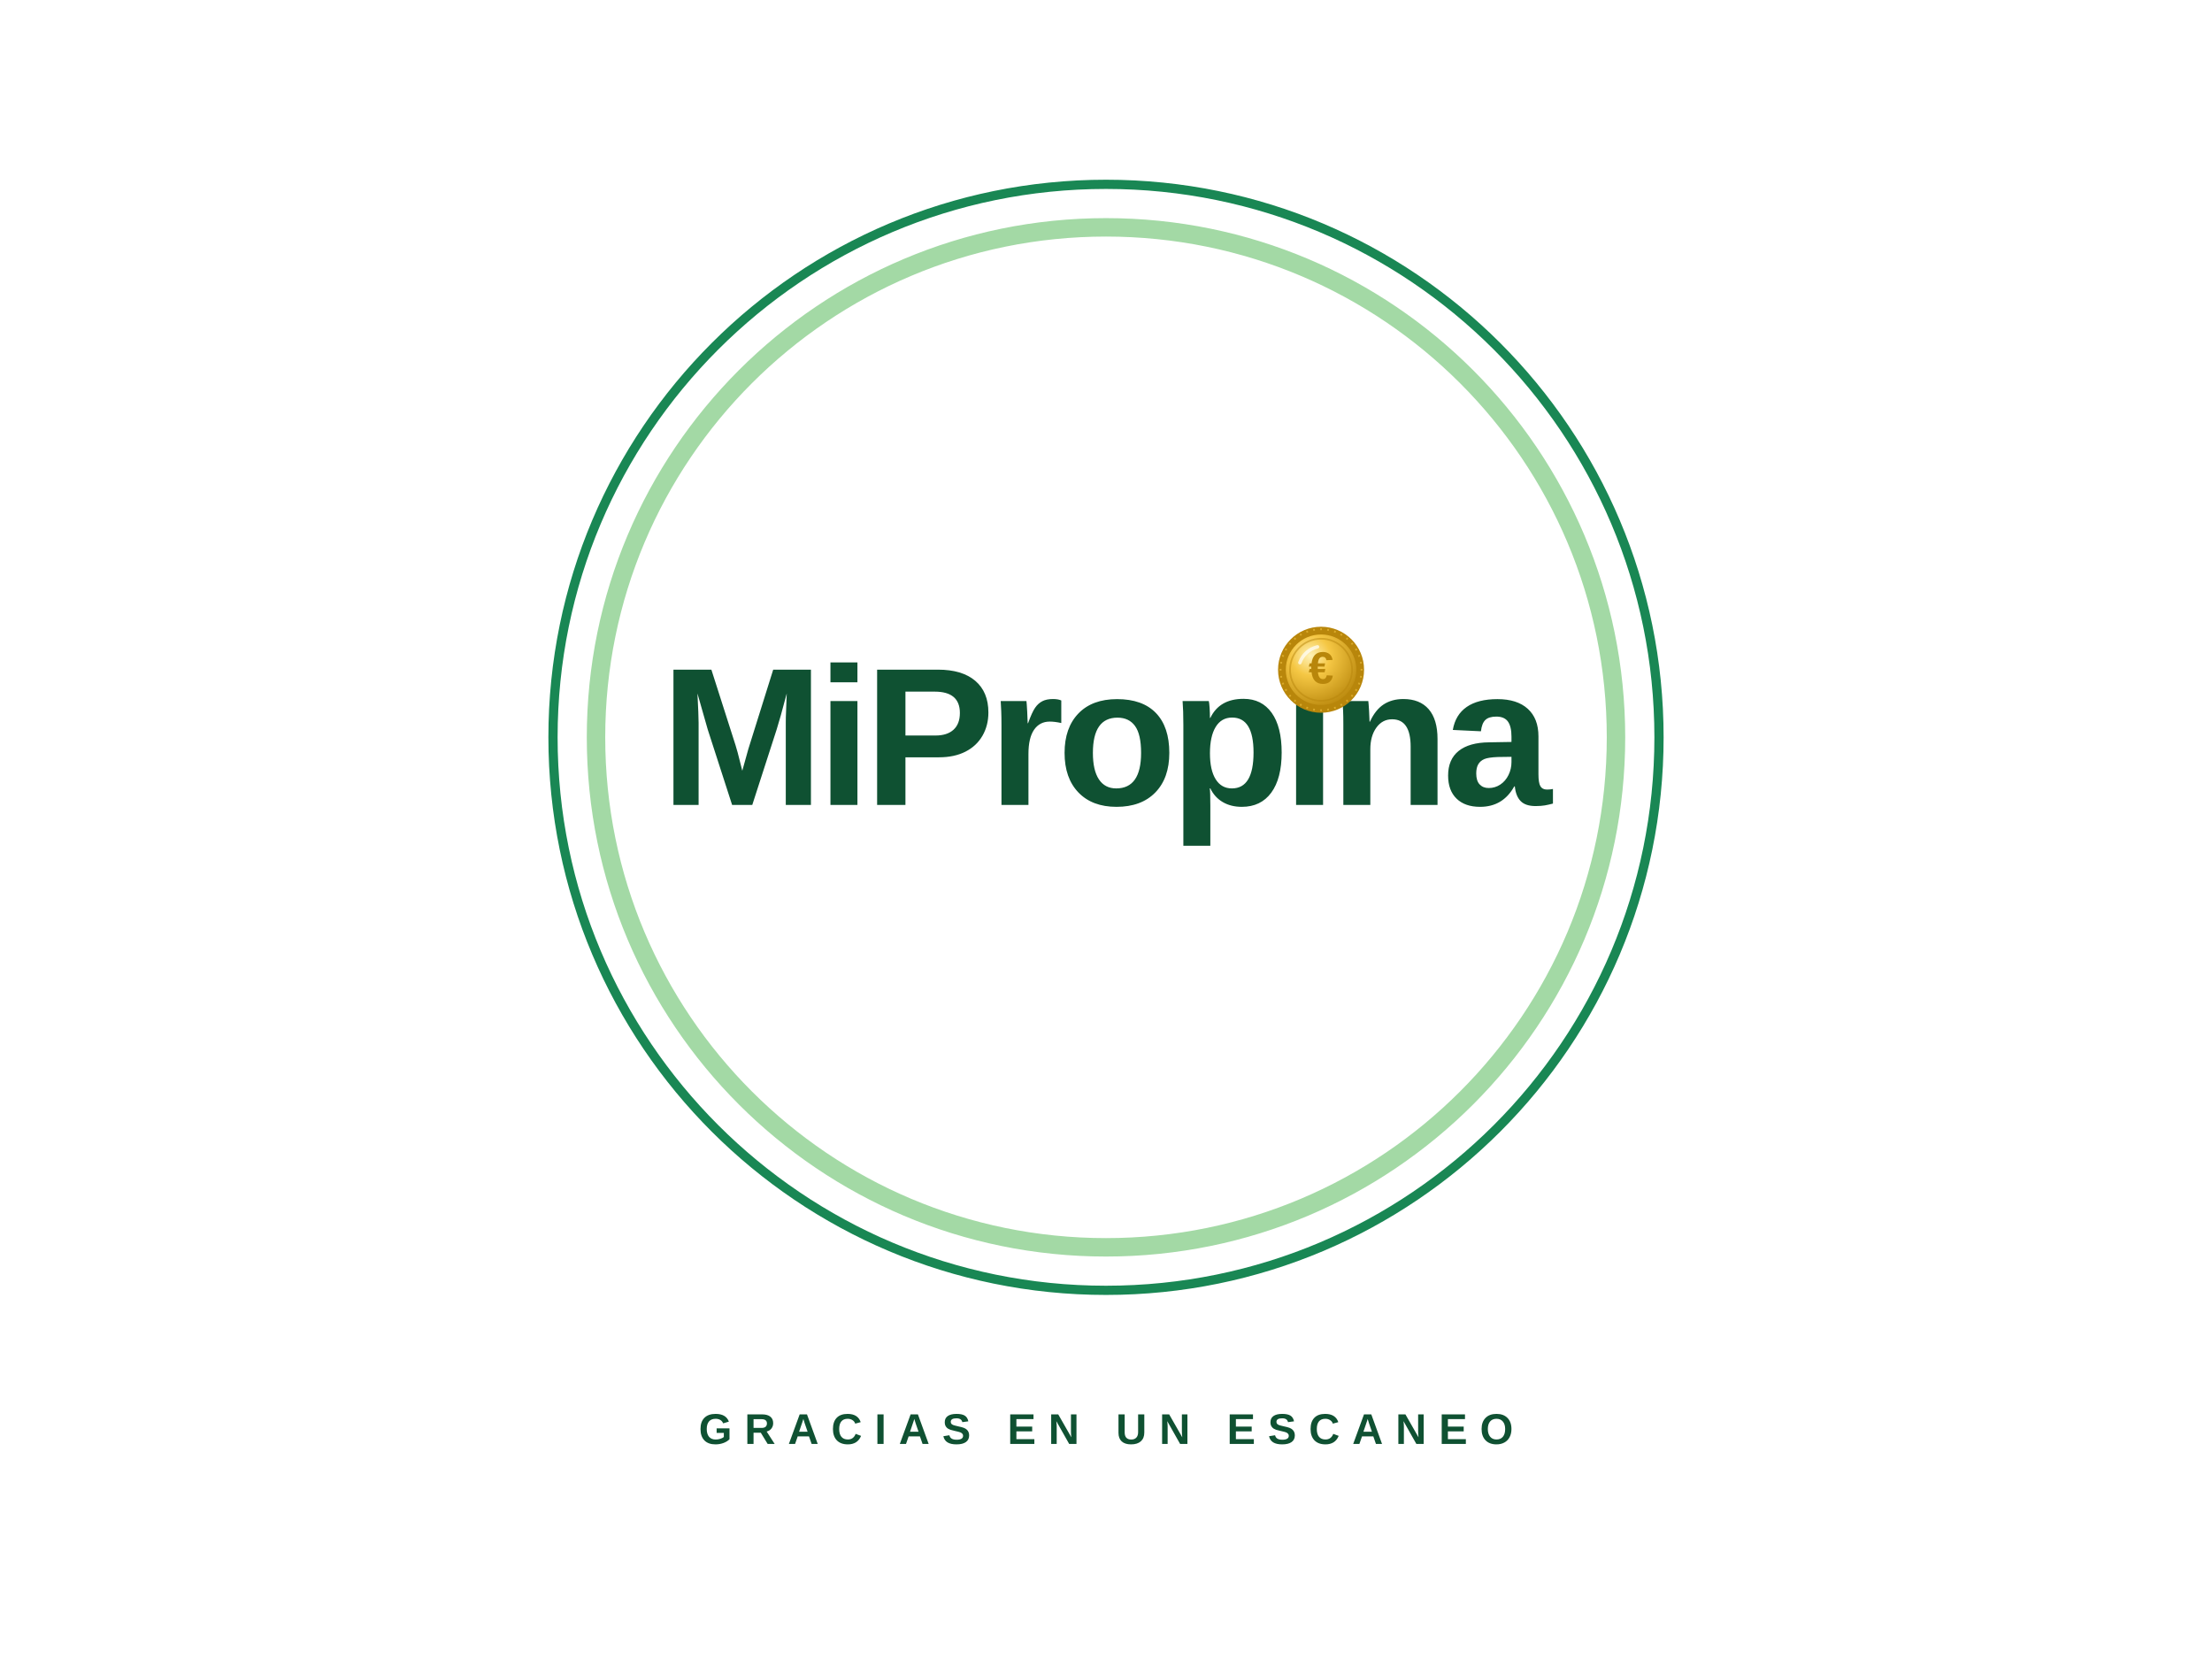
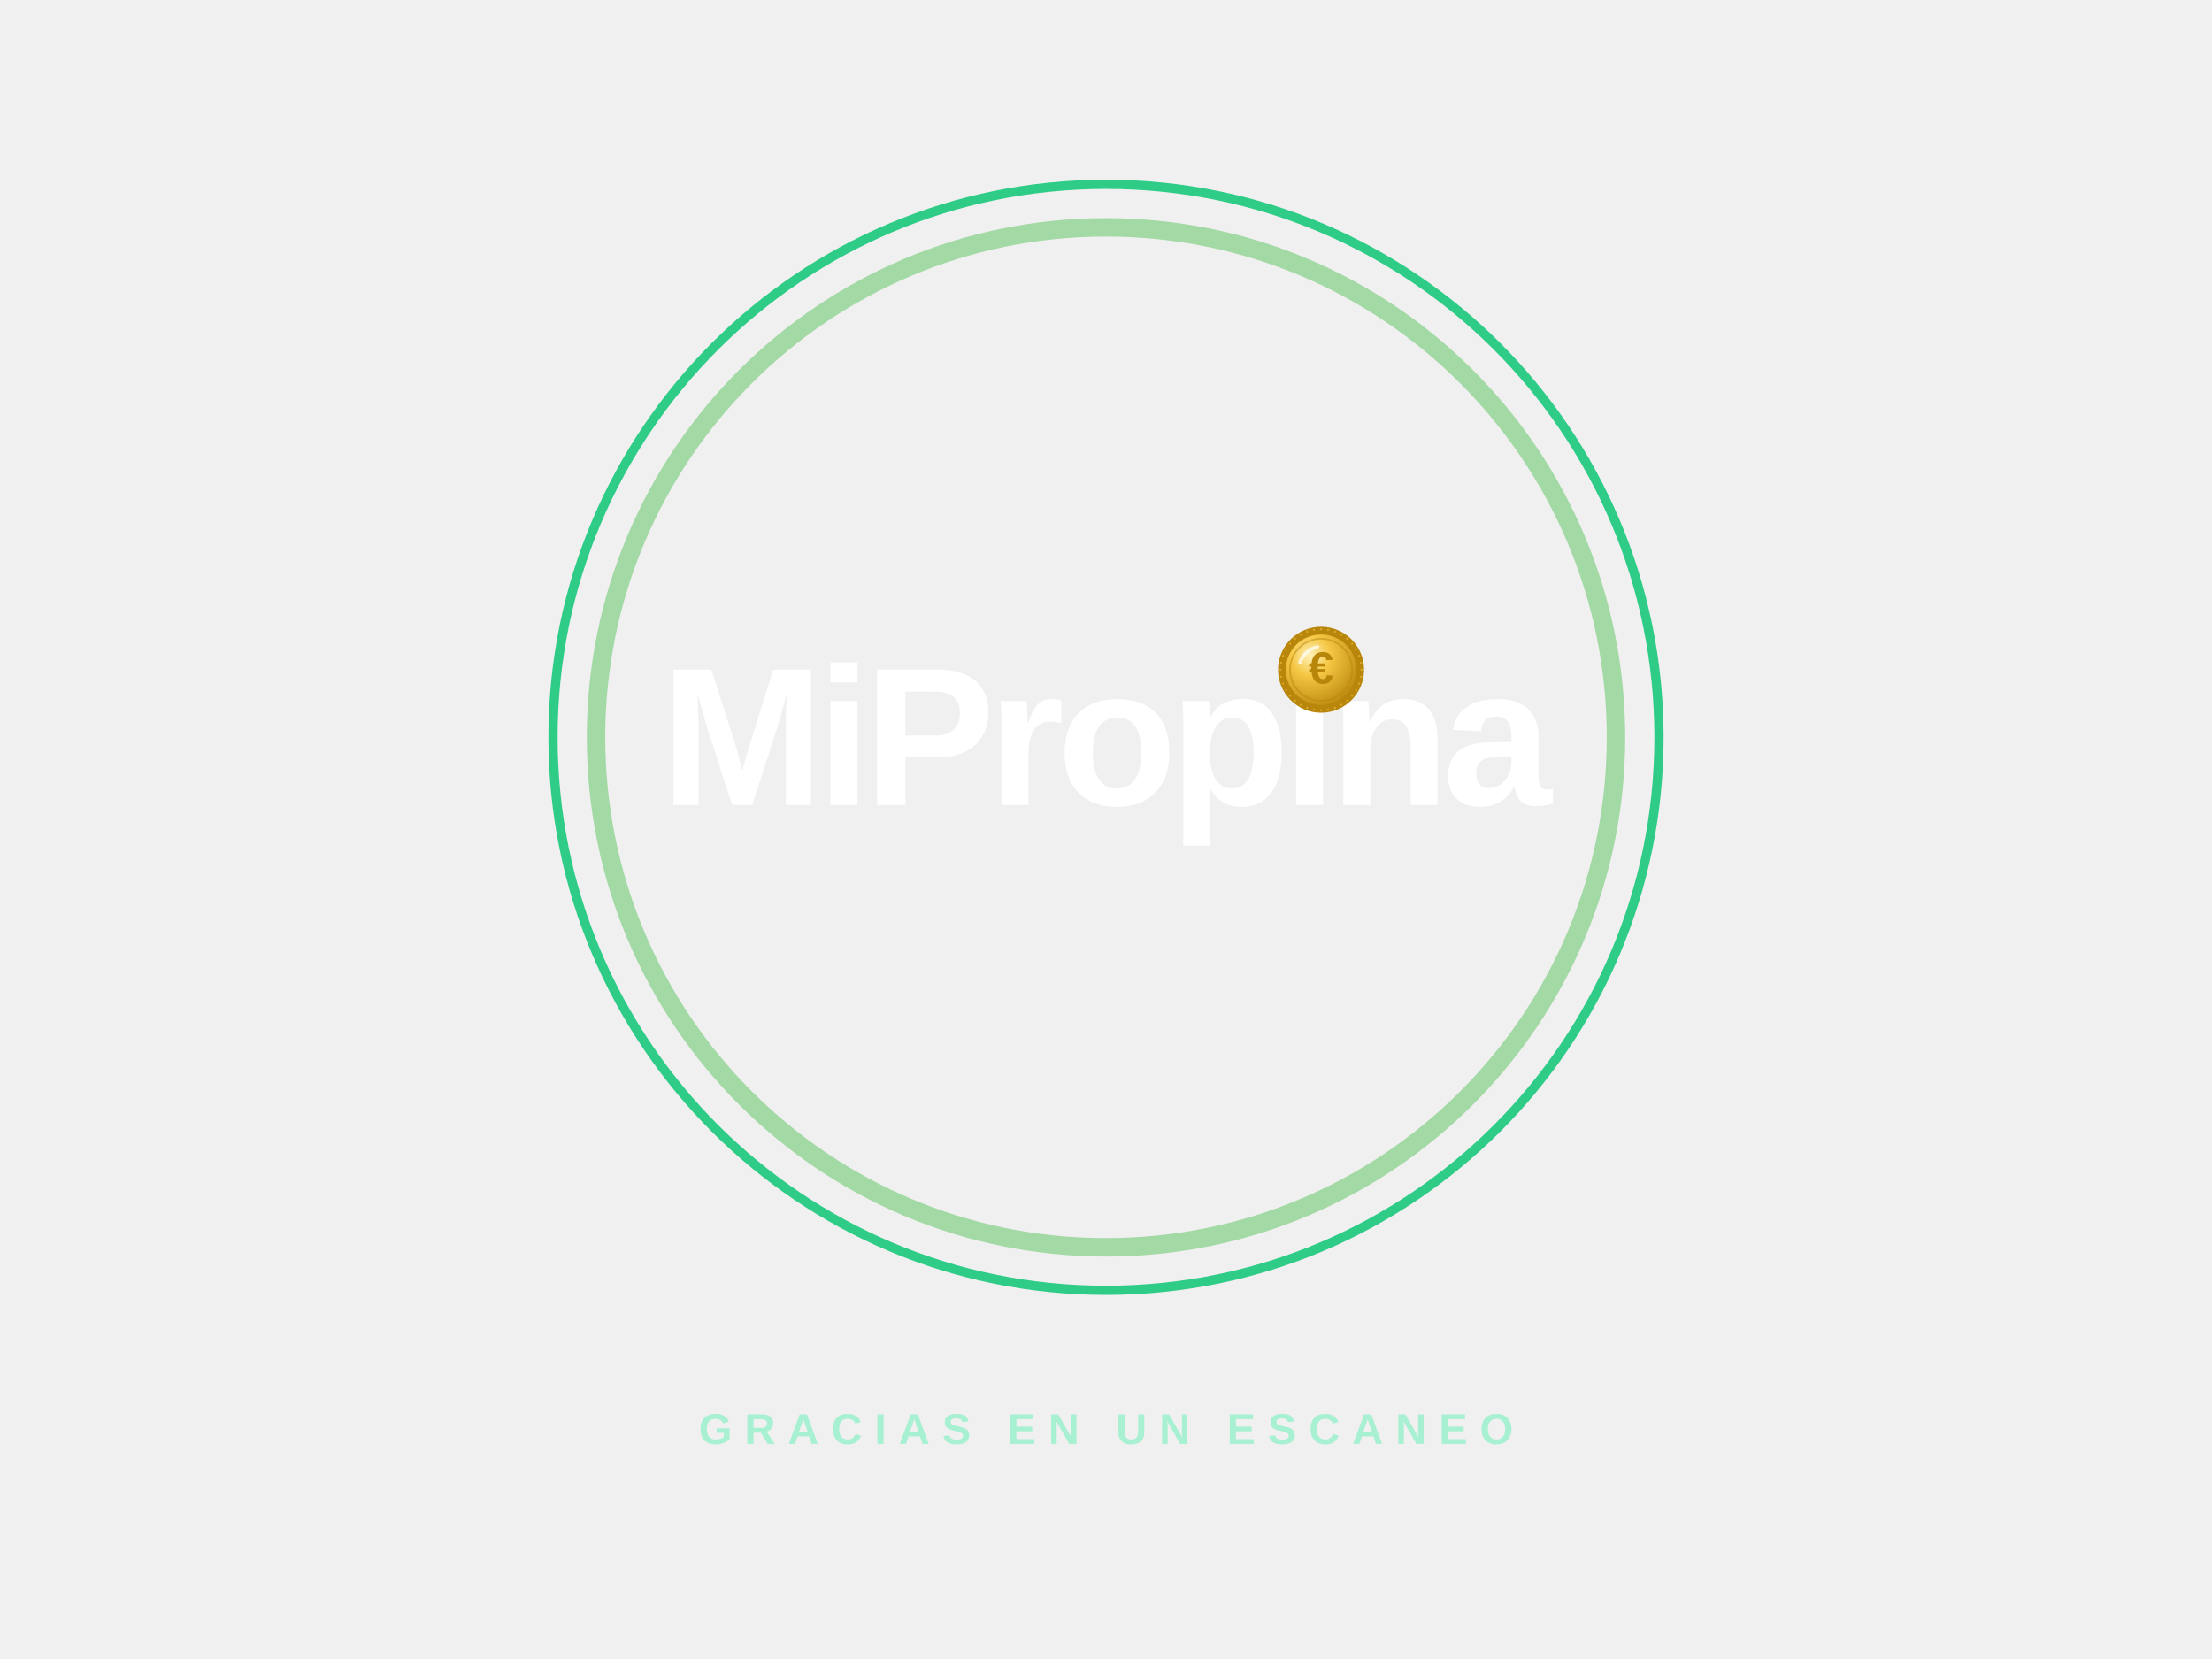
<svg xmlns="http://www.w3.org/2000/svg" viewBox="0 0 720 540" width="720" height="540">
-   <rect width="720" height="540" fill="#FFFFFF" />
-   <circle cx="360" cy="240" r="180" fill="none" stroke="#198754" stroke-width="3" />
+   <circle cx="360" cy="240" r="180" fill="none" stroke="#2ECC87" stroke-width="3" />
  <circle cx="360" cy="240" r="166" fill="none" stroke="#A3D9A5" stroke-width="6" />
-   <text x="360" y="262" font-family="Inter Tight, Arial, sans-serif" font-size="64" font-weight="700" fill="#0F5132" text-anchor="middle" letter-spacing="-2.4">MiPropina</text>
-   <rect x="420" y="206" width="20" height="22" fill="#FFFFFF" />
+   <text x="360" y="262" font-family="Inter Tight, Arial, sans-serif" font-size="64" font-weight="700" fill="#FFFFFF" text-anchor="middle" letter-spacing="-2.4">MiPropina</text>
  <g transform="translate(430, 218)">
    <defs>
      <radialGradient id="coin-verde" cx="35%" cy="30%" r="80%">
        <stop offset="0%" stop-color="#FFF2B8" />
        <stop offset="35%" stop-color="#F5C744" />
        <stop offset="100%" stop-color="#B8860B" />
      </radialGradient>
    </defs>
    <ellipse cx="0" cy="2.1" rx="13.3" ry="3.5" fill="rgba(0,0,0,0.18)" />
    <circle cx="0" cy="0" r="14" fill="#B8860B" />
    <line x1="13.50" y1="0.00" x2="12.88" y2="0.00" stroke="#F5C744" stroke-width="0.56" opacity="0.55" />
    <line x1="13.29" y1="2.34" x2="12.68" y2="2.24" stroke="#F5C744" stroke-width="0.56" opacity="0.55" />
    <line x1="12.69" y1="4.62" x2="12.10" y2="4.41" stroke="#F5C744" stroke-width="0.56" opacity="0.55" />
    <line x1="11.69" y1="6.75" x2="11.15" y2="6.44" stroke="#F5C744" stroke-width="0.56" opacity="0.55" />
    <line x1="10.34" y1="8.68" x2="9.87" y2="8.28" stroke="#F5C744" stroke-width="0.56" opacity="0.55" />
    <line x1="8.68" y1="10.34" x2="8.28" y2="9.87" stroke="#F5C744" stroke-width="0.56" opacity="0.55" />
    <line x1="6.75" y1="11.69" x2="6.44" y2="11.15" stroke="#F5C744" stroke-width="0.56" opacity="0.55" />
    <line x1="4.62" y1="12.69" x2="4.41" y2="12.10" stroke="#F5C744" stroke-width="0.56" opacity="0.55" />
    <line x1="2.34" y1="13.29" x2="2.24" y2="12.68" stroke="#F5C744" stroke-width="0.56" opacity="0.55" />
    <line x1="0.00" y1="13.50" x2="0.00" y2="12.88" stroke="#F5C744" stroke-width="0.56" opacity="0.55" />
    <line x1="-2.34" y1="13.29" x2="-2.24" y2="12.68" stroke="#F5C744" stroke-width="0.56" opacity="0.55" />
    <line x1="-4.62" y1="12.69" x2="-4.41" y2="12.10" stroke="#F5C744" stroke-width="0.56" opacity="0.55" />
    <line x1="-6.75" y1="11.69" x2="-6.44" y2="11.15" stroke="#F5C744" stroke-width="0.56" opacity="0.55" />
    <line x1="-8.68" y1="10.34" x2="-8.28" y2="9.87" stroke="#F5C744" stroke-width="0.56" opacity="0.55" />
    <line x1="-10.34" y1="8.68" x2="-9.87" y2="8.28" stroke="#F5C744" stroke-width="0.56" opacity="0.55" />
    <line x1="-11.69" y1="6.75" x2="-11.15" y2="6.44" stroke="#F5C744" stroke-width="0.56" opacity="0.55" />
    <line x1="-12.69" y1="4.62" x2="-12.10" y2="4.41" stroke="#F5C744" stroke-width="0.56" opacity="0.55" />
    <line x1="-13.29" y1="2.34" x2="-12.68" y2="2.24" stroke="#F5C744" stroke-width="0.56" opacity="0.55" />
    <line x1="-13.50" y1="0.00" x2="-12.88" y2="0.00" stroke="#F5C744" stroke-width="0.56" opacity="0.55" />
    <line x1="-13.29" y1="-2.34" x2="-12.68" y2="-2.24" stroke="#F5C744" stroke-width="0.56" opacity="0.55" />
    <line x1="-12.69" y1="-4.62" x2="-12.10" y2="-4.41" stroke="#F5C744" stroke-width="0.56" opacity="0.55" />
    <line x1="-11.69" y1="-6.75" x2="-11.15" y2="-6.44" stroke="#F5C744" stroke-width="0.56" opacity="0.55" />
    <line x1="-10.34" y1="-8.68" x2="-9.87" y2="-8.28" stroke="#F5C744" stroke-width="0.56" opacity="0.55" />
    <line x1="-8.68" y1="-10.34" x2="-8.28" y2="-9.87" stroke="#F5C744" stroke-width="0.56" opacity="0.55" />
    <line x1="-6.75" y1="-11.69" x2="-6.44" y2="-11.15" stroke="#F5C744" stroke-width="0.56" opacity="0.55" />
    <line x1="-4.62" y1="-12.69" x2="-4.41" y2="-12.10" stroke="#F5C744" stroke-width="0.56" opacity="0.55" />
    <line x1="-2.34" y1="-13.29" x2="-2.24" y2="-12.68" stroke="#F5C744" stroke-width="0.56" opacity="0.55" />
    <line x1="-0.00" y1="-13.50" x2="-0.00" y2="-12.88" stroke="#F5C744" stroke-width="0.56" opacity="0.55" />
    <line x1="2.34" y1="-13.29" x2="2.24" y2="-12.68" stroke="#F5C744" stroke-width="0.56" opacity="0.55" />
    <line x1="4.62" y1="-12.69" x2="4.41" y2="-12.10" stroke="#F5C744" stroke-width="0.56" opacity="0.55" />
    <line x1="6.75" y1="-11.69" x2="6.44" y2="-11.15" stroke="#F5C744" stroke-width="0.56" opacity="0.55" />
    <line x1="8.68" y1="-10.34" x2="8.28" y2="-9.87" stroke="#F5C744" stroke-width="0.56" opacity="0.55" />
    <line x1="10.34" y1="-8.68" x2="9.87" y2="-8.28" stroke="#F5C744" stroke-width="0.56" opacity="0.55" />
    <line x1="11.69" y1="-6.75" x2="11.15" y2="-6.44" stroke="#F5C744" stroke-width="0.56" opacity="0.55" />
    <line x1="12.69" y1="-4.62" x2="12.10" y2="-4.41" stroke="#F5C744" stroke-width="0.56" opacity="0.55" />
    <line x1="13.29" y1="-2.34" x2="12.68" y2="-2.24" stroke="#F5C744" stroke-width="0.56" opacity="0.55" />
    <circle cx="0" cy="0" r="11.48" fill="url(#coin-verde)" />
    <circle cx="0" cy="0" r="10.10" fill="none" stroke="#B8860B" stroke-width="0.56" opacity="0.5" />
    <path d="M -6.89 -2.30 A 8.04 8.04 0 0 1 -1.15 -7.46" stroke="rgba(255,255,255,0.7)" stroke-width="1.12" fill="none" stroke-linecap="round" />
    <text x="0" y="4.48" font-size="14.70" font-weight="800" fill="#B8860B" text-anchor="middle" font-family="Inter Tight, Arial, sans-serif" letter-spacing="-0.05em">€</text>
  </g>
-   <text x="360" y="470" font-family="Inter Tight, Arial, sans-serif" font-size="14" font-weight="600" fill="#0F5132" text-anchor="middle" letter-spacing="4" text-transform="uppercase">GRACIAS EN UN ESCANEO</text>
+   <text x="360" y="470" font-family="Inter Tight, Arial, sans-serif" font-size="14" font-weight="600" fill="#A8F0D2" text-anchor="middle" letter-spacing="4" text-transform="uppercase">GRACIAS EN UN ESCANEO</text>
</svg>
